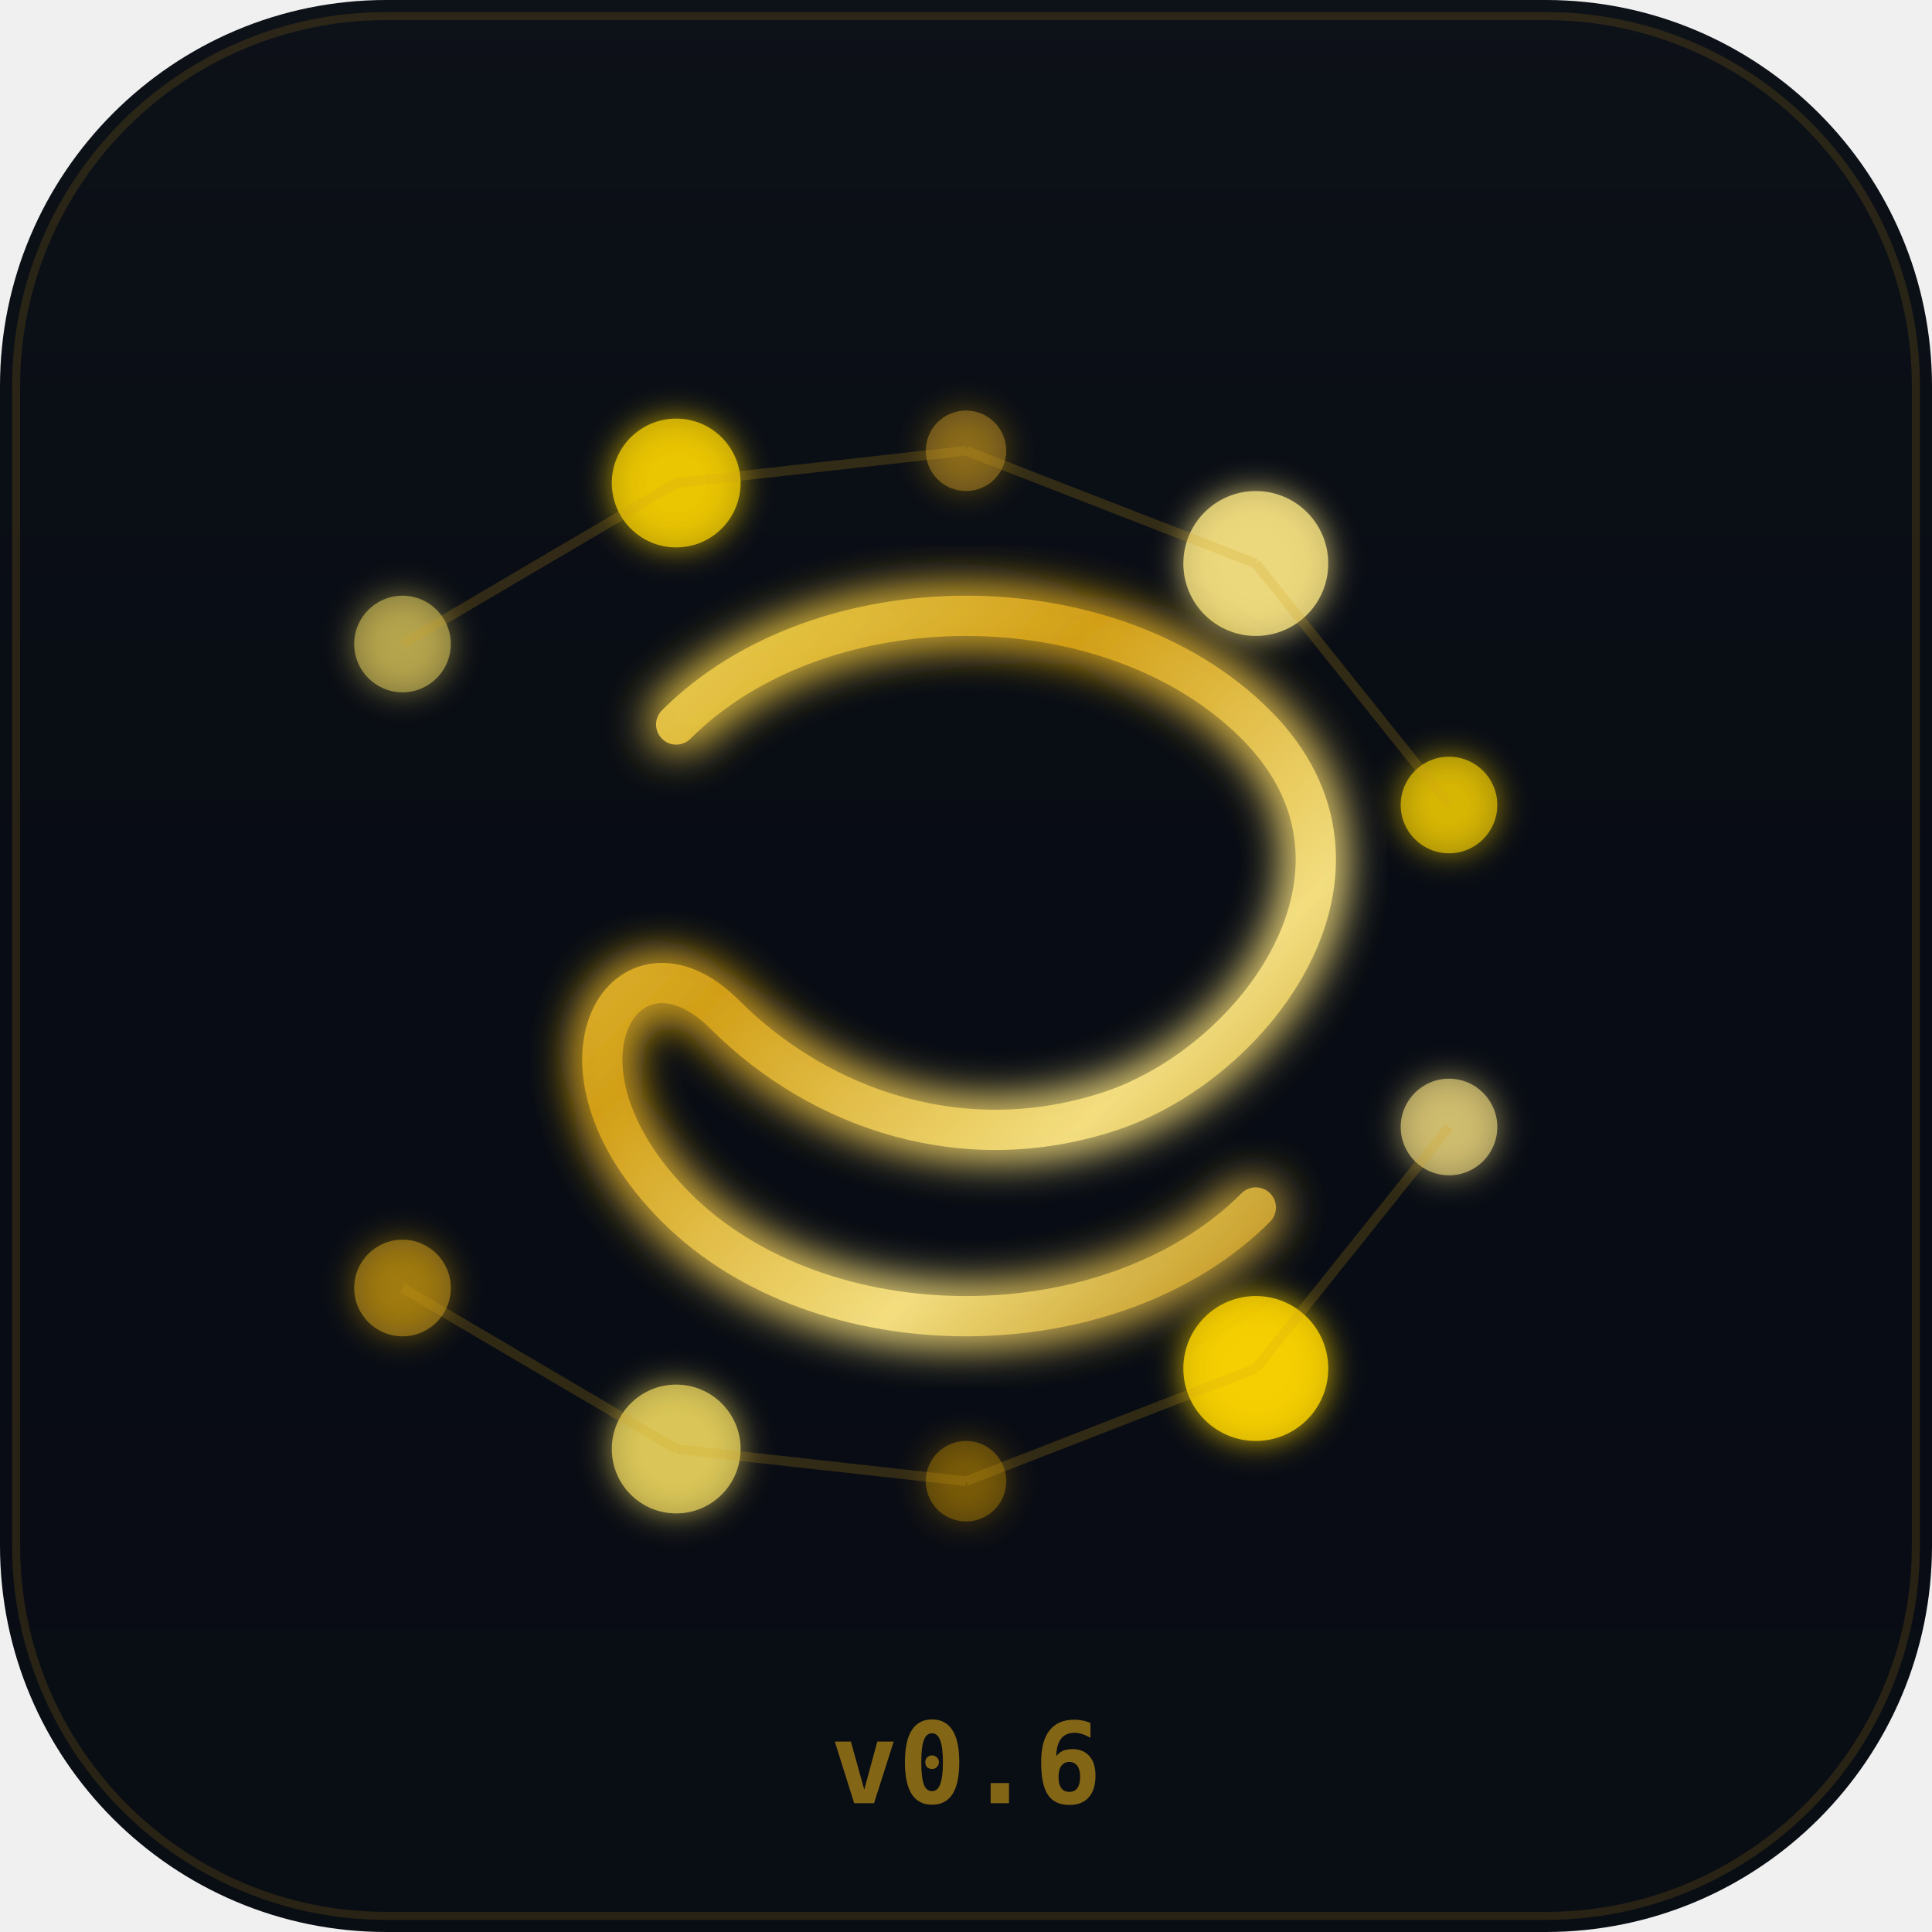
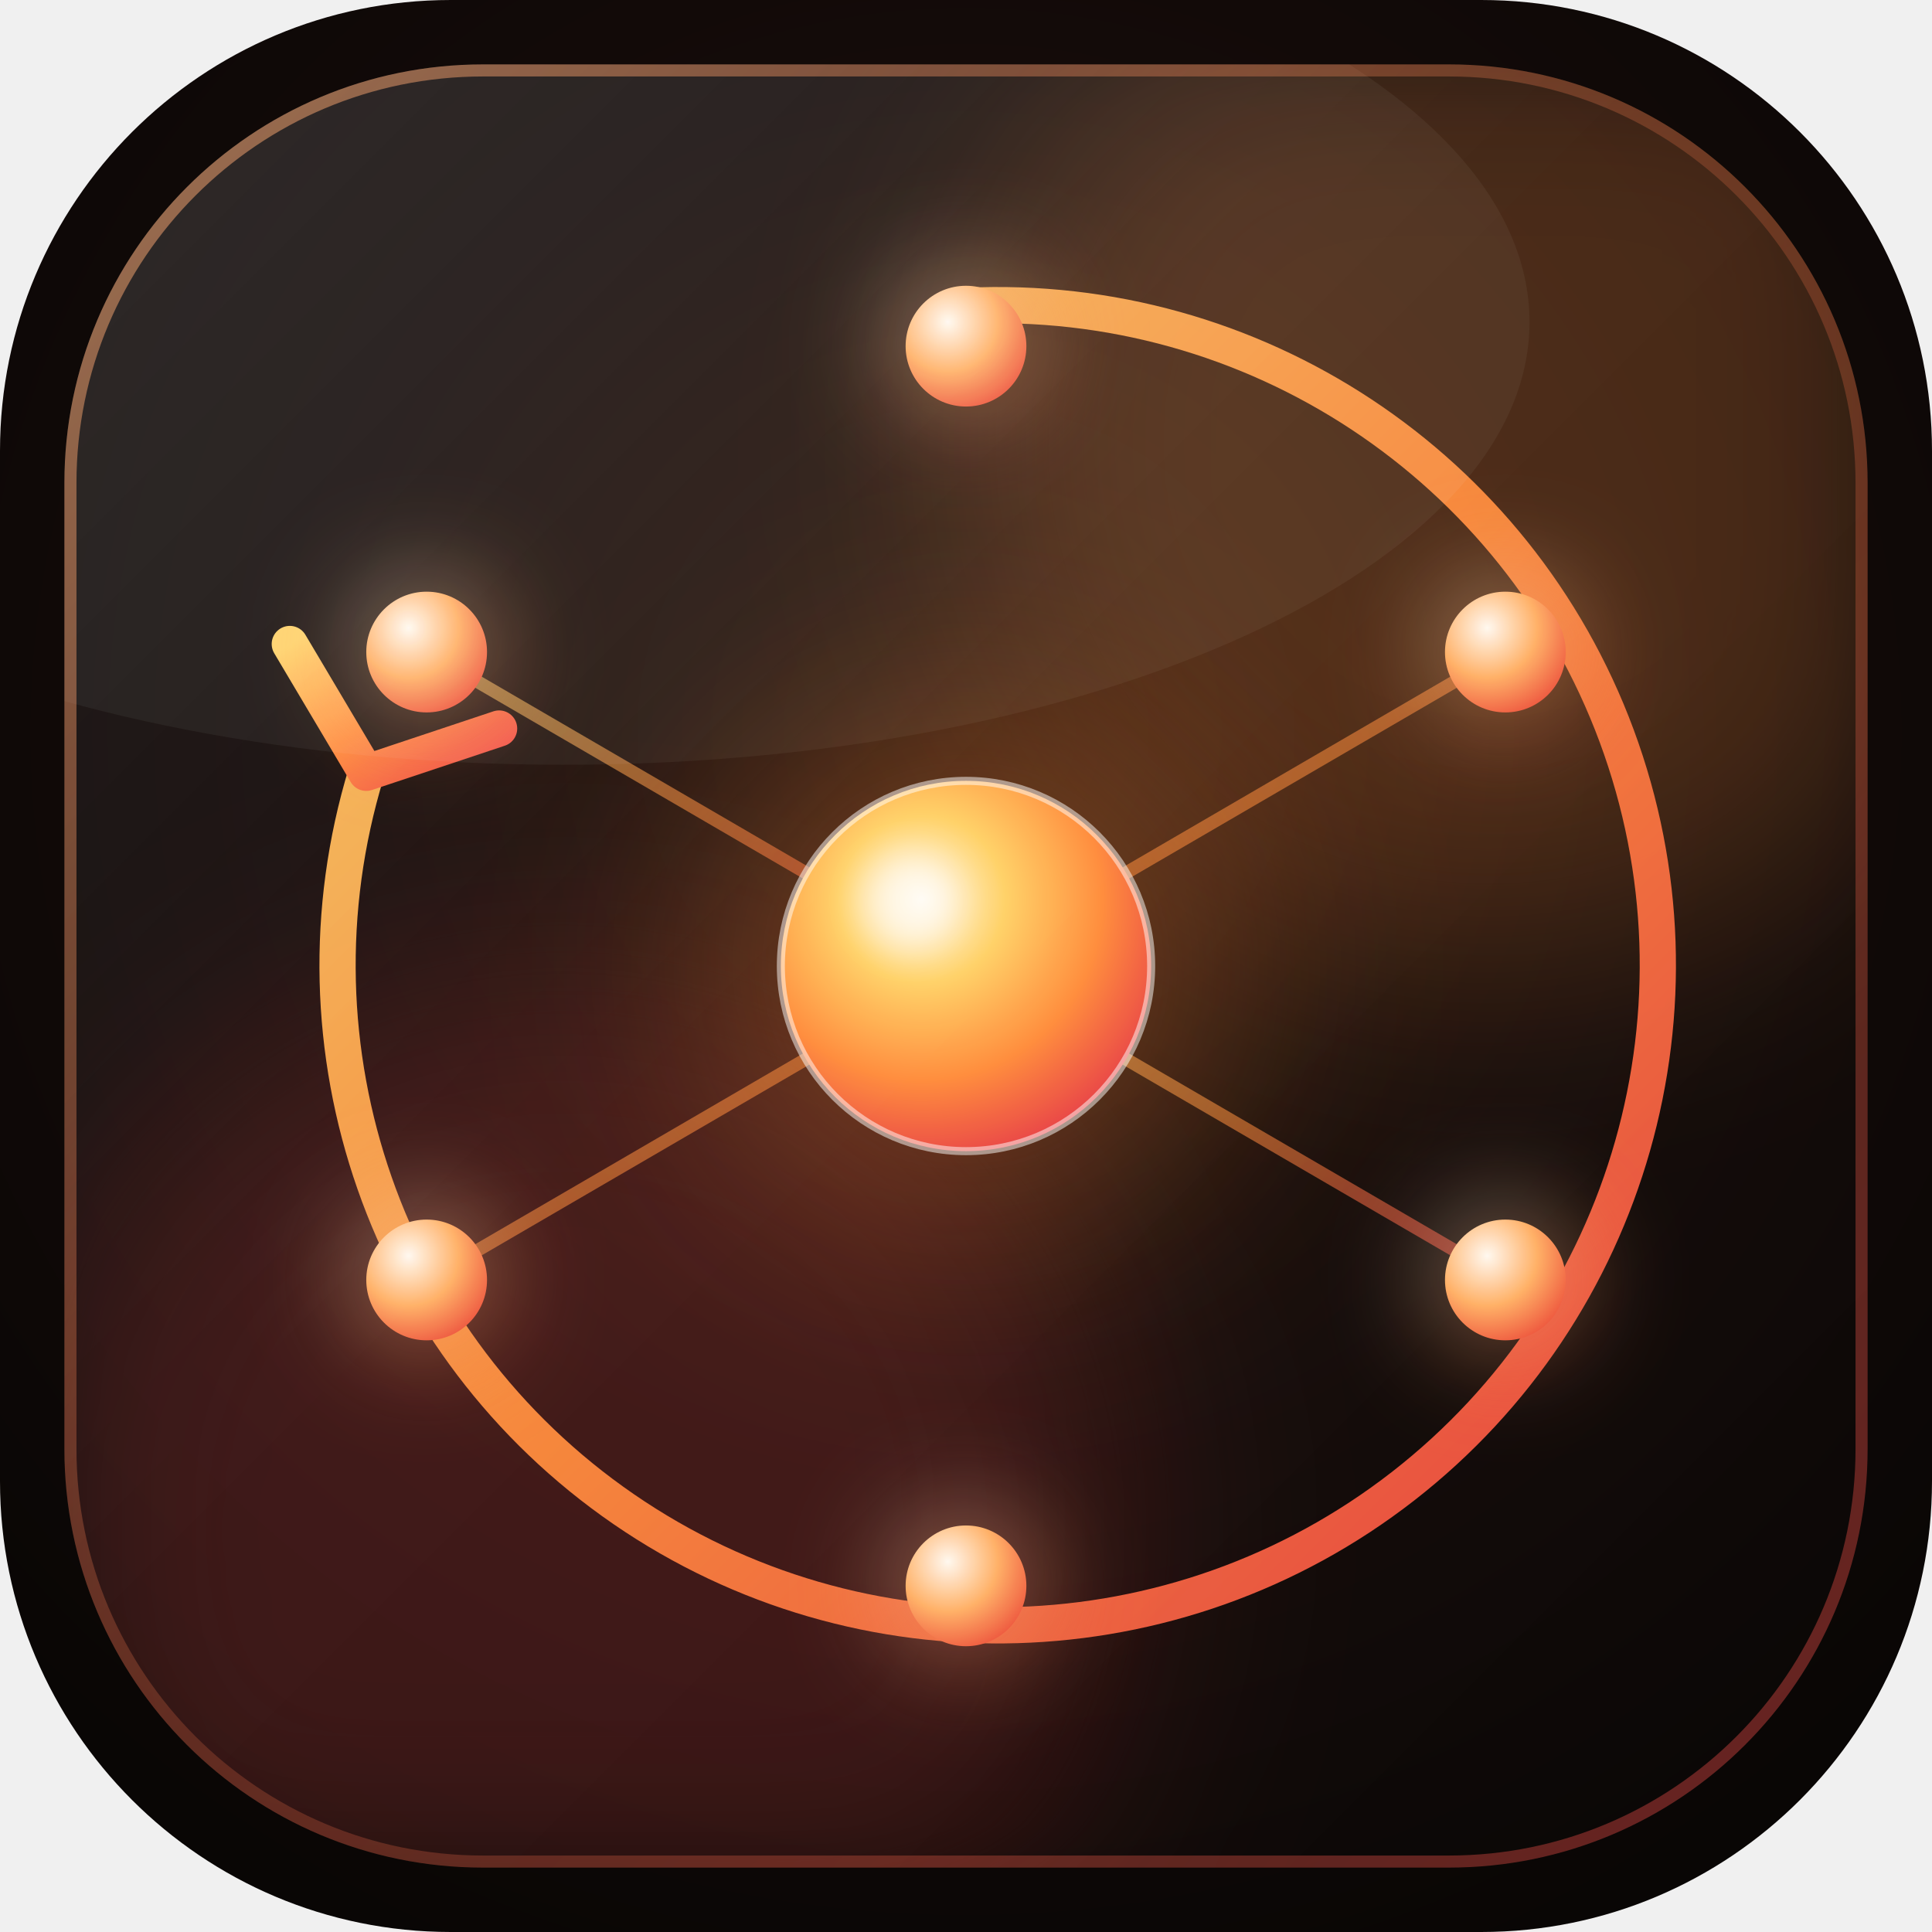
- <svg xmlns="http://www.w3.org/2000/svg" viewBox="0 0 120 120" width="120" height="120">
+ <svg xmlns="http://www.w3.org/2000/svg" width="240" height="240" viewBox="0 0 240 240">
  <defs>
-     <linearGradient id="gold1" x1="0%" y1="0%" x2="100%" y2="100%">
-       <stop offset="0%" style="stop-color:#f0d860" />
-       <stop offset="35%" style="stop-color:#d4a017" />
-       <stop offset="70%" style="stop-color:#f5e080" />
-       <stop offset="100%" style="stop-color:#b8860b" />
+     <radialGradient id="bgGlow" cx="50%" cy="38%" r="75%">
+       <stop offset="0%" stop-color="#2a140a" />
+       <stop offset="45%" stop-color="#140b09" />
+       <stop offset="100%" stop-color="#070504" />
+     </radialGradient>
+     <linearGradient id="panelFill" x1="0%" y1="0%" x2="100%" y2="100%">
+       <stop offset="0%" stop-color="#ffffff" stop-opacity="0.09" />
+       <stop offset="45%" stop-color="#ffffff" stop-opacity="0.02" />
+       <stop offset="100%" stop-color="#ffffff" stop-opacity="0.00" />
    </linearGradient>
-     <linearGradient id="goldShine" x1="0%" y1="0%" x2="0%" y2="100%">
-       <stop offset="0%" style="stop-color:#fff5cc; stop-opacity:0.5" />
-       <stop offset="25%" style="stop-color:#f5e080; stop-opacity:0.2" />
-       <stop offset="50%" style="stop-color:#d4a017; stop-opacity:0" />
-       <stop offset="100%" style="stop-color:#8b6914; stop-opacity:0.15" />
+     <linearGradient id="panelStroke" x1="0%" y1="0%" x2="100%" y2="100%">
+       <stop offset="0%" stop-color="#ffb37a" stop-opacity="0.55" />
+       <stop offset="50%" stop-color="#ff7a4d" stop-opacity="0.22" />
+       <stop offset="100%" stop-color="#ff4d4d" stop-opacity="0.4" />
    </linearGradient>
-     <filter id="glow">
-       <feGaussianBlur stdDeviation="1.5" result="blur" />
-       <feMerge>
-         <feMergeNode in="blur" />
-         <feMergeNode in="blur" />
-         <feMergeNode in="SourceGraphic" />
-       </feMerge>
+     <linearGradient id="emberArc" x1="0%" y1="0%" x2="100%" y2="100%">
+       <stop offset="0%" stop-color="#ffd166" />
+       <stop offset="50%" stop-color="#ff8c3b" />
+       <stop offset="100%" stop-color="#ef4444" />
+     </linearGradient>
+     <radialGradient id="coreGrad" cx="38%" cy="32%" r="75%">
+       <stop offset="0%" stop-color="#fff6e6" />
+       <stop offset="30%" stop-color="#ffd166" />
+       <stop offset="65%" stop-color="#ff8c3b" />
+       <stop offset="100%" stop-color="#e63946" />
+     </radialGradient>
+     <radialGradient id="nodeGrad" cx="35%" cy="30%" r="75%">
+       <stop offset="0%" stop-color="#fff8ef" />
+       <stop offset="55%" stop-color="#ffb066" />
+       <stop offset="100%" stop-color="#ef5b3f" />
+     </radialGradient>
+     <filter id="softBlur" x="-100%" y="-100%" width="300%" height="300%">
+       <feGaussianBlur stdDeviation="6" />
    </filter>
-     <filter id="glowSoft">
-       <feGaussianBlur stdDeviation="1" result="blur" />
-       <feMerge>
-         <feMergeNode in="blur" />
-         <feMergeNode in="SourceGraphic" />
-       </feMerge>
+     <filter id="strongBlur" x="-150%" y="-150%" width="400%" height="400%">
+       <feGaussianBlur stdDeviation="14" />
    </filter>
+     <filter id="tinyBlur" x="-100%" y="-100%" width="300%" height="300%">
+       <feGaussianBlur stdDeviation="2.2" />
+     </filter>
+     <clipPath id="panelClip">
+       <rect x="8" y="8" width="224" height="224" rx="52" />
+     </clipPath>
  </defs>
-   <rect width="120" height="120" rx="24" fill="#080c14" />
-   <rect width="120" height="120" rx="24" fill="url(#goldShine)" opacity="0.04" />
-   <rect x="1" y="1" width="118" height="118" rx="23" fill="none" stroke="#d4a017" stroke-width="0.5" opacity="0.15" />
-   <g filter="url(#glowSoft)">
-     <circle cx="25" cy="40" r="3" fill="#f0d860" opacity="0.5" />
-     <circle cx="42" cy="30" r="4" fill="#ffd700" opacity="0.7" />
-     <circle cx="60" cy="28" r="2.5" fill="#d4a017" opacity="0.4" />
-     <circle cx="78" cy="35" r="4.5" fill="#f5e080" opacity="0.8" />
-     <circle cx="90" cy="50" r="3" fill="#ffd700" opacity="0.6" />
+   <rect x="0" y="0" width="240" height="240" rx="56" fill="url(#bgGlow)" />
+   <g clip-path="url(#panelClip)">
+     <circle cx="70" cy="190" r="70" fill="#ef4444" opacity="0.20" filter="url(#strongBlur)" />
+     <circle cx="185" cy="55" r="65" fill="#ff8c3b" opacity="0.22" filter="url(#strongBlur)" />
+     <g stroke-linecap="round" opacity="0.55">
+       <line x1="120" y1="120" x2="120" y2="43" stroke="url(#emberArc)" stroke-width="1.6" />
+       <line x1="120" y1="120" x2="187" y2="81" stroke="url(#emberArc)" stroke-width="1.6" />
+       <line x1="120" y1="120" x2="187" y2="159" stroke="url(#emberArc)" stroke-width="1.6" />
+       <line x1="120" y1="120" x2="120" y2="197" stroke="url(#emberArc)" stroke-width="1.6" />
+       <line x1="120" y1="120" x2="53" y2="159" stroke="url(#emberArc)" stroke-width="1.6" />
+       <line x1="120" y1="120" x2="53" y2="81" stroke="url(#emberArc)" stroke-width="1.6" />
+     </g>
+     <path d="M 120 38 A 82 82 0 1 1 45.5 96" fill="none" stroke="url(#emberArc)" stroke-width="4.5" stroke-linecap="round" opacity="0.95" />
+     <path d="M 36 80 L 45.5 96 L 62 90.5" fill="none" stroke="url(#emberArc)" stroke-width="4.5" stroke-linecap="round" stroke-linejoin="round" />
+     <g>
+       <circle cx="120" cy="43" r="10.5" fill="url(#nodeGrad)" opacity="0.35" filter="url(#softBlur)" />
+       <circle cx="120" cy="43" r="7.5" fill="url(#nodeGrad)" />
+       <circle cx="187" cy="81" r="10.5" fill="url(#nodeGrad)" opacity="0.35" filter="url(#softBlur)" />
+       <circle cx="187" cy="81" r="7.5" fill="url(#nodeGrad)" />
+       <circle cx="187" cy="159" r="10.5" fill="url(#nodeGrad)" opacity="0.35" filter="url(#softBlur)" />
+       <circle cx="187" cy="159" r="7.5" fill="url(#nodeGrad)" />
+       <circle cx="120" cy="197" r="10.5" fill="url(#nodeGrad)" opacity="0.35" filter="url(#softBlur)" />
+       <circle cx="120" cy="197" r="7.5" fill="url(#nodeGrad)" />
+       <circle cx="53" cy="159" r="10.5" fill="url(#nodeGrad)" opacity="0.35" filter="url(#softBlur)" />
+       <circle cx="53" cy="159" r="7.5" fill="url(#nodeGrad)" />
+       <circle cx="53" cy="81" r="10.5" fill="url(#nodeGrad)" opacity="0.35" filter="url(#softBlur)" />
+       <circle cx="53" cy="81" r="7.5" fill="url(#nodeGrad)" />
+     </g>
+     <circle cx="120" cy="120" r="32" fill="#ff8c3b" opacity="0.32" filter="url(#strongBlur)" />
+     <circle cx="120" cy="120" r="23" fill="url(#coreGrad)" />
+     <circle cx="120" cy="120" r="23" fill="none" stroke="#ffffff" stroke-opacity="0.5" stroke-width="1" />
+     <circle cx="113" cy="112" r="6" fill="#ffffff" opacity="0.6" filter="url(#tinyBlur)" />
+     <ellipse cx="70" cy="40" rx="120" ry="55" fill="#ffffff" opacity="0.05" />
  </g>
-   <g filter="url(#glowSoft)">
-     <circle cx="25" cy="80" r="3" fill="#d4a017" opacity="0.5" />
-     <circle cx="42" cy="90" r="4" fill="#f0d860" opacity="0.7" />
-     <circle cx="60" cy="92" r="2.5" fill="#b8860b" opacity="0.4" />
-     <circle cx="78" cy="85" r="4.5" fill="#ffd700" opacity="0.8" />
-     <circle cx="90" cy="70" r="3" fill="#f5e080" opacity="0.6" />
-   </g>
-   <g stroke="#d4a017" stroke-width="0.6" opacity="0.2">
-     <line x1="25" y1="40" x2="42" y2="30" />
-     <line x1="42" y1="30" x2="60" y2="28" />
-     <line x1="60" y1="28" x2="78" y2="35" />
-     <line x1="78" y1="35" x2="90" y2="50" />
-     <line x1="25" y1="80" x2="42" y2="90" />
-     <line x1="42" y1="90" x2="60" y2="92" />
-     <line x1="60" y1="92" x2="78" y2="85" />
-     <line x1="78" y1="85" x2="90" y2="70" />
-   </g>
-   <g transform="translate(60, 60)" filter="url(#glow)">
-     <path d="M -18,-15 C -9,-24 9,-24 18,-15 C 27,-6 18,6 9,9 C 0,12 -9,9 -15,3 C -21,-3 -27,6 -18,15 C -9,24 9,24 18,15" fill="none" stroke="url(#gold1)" stroke-width="2.5" stroke-linecap="round" opacity="0.95" />
-   </g>
-   <text x="60" y="112" text-anchor="middle" fill="#d4a017" font-family="'JetBrains Mono', monospace" font-size="7" opacity="0.6" font-weight="600">v0.6</text>
+   <rect x="8" y="8" width="224" height="224" rx="52" fill="url(#panelFill)" />
+   <rect x="8.75" y="8.75" width="222.5" height="222.5" rx="51.25" fill="none" stroke="url(#panelStroke)" stroke-width="1.5" />
</svg>
